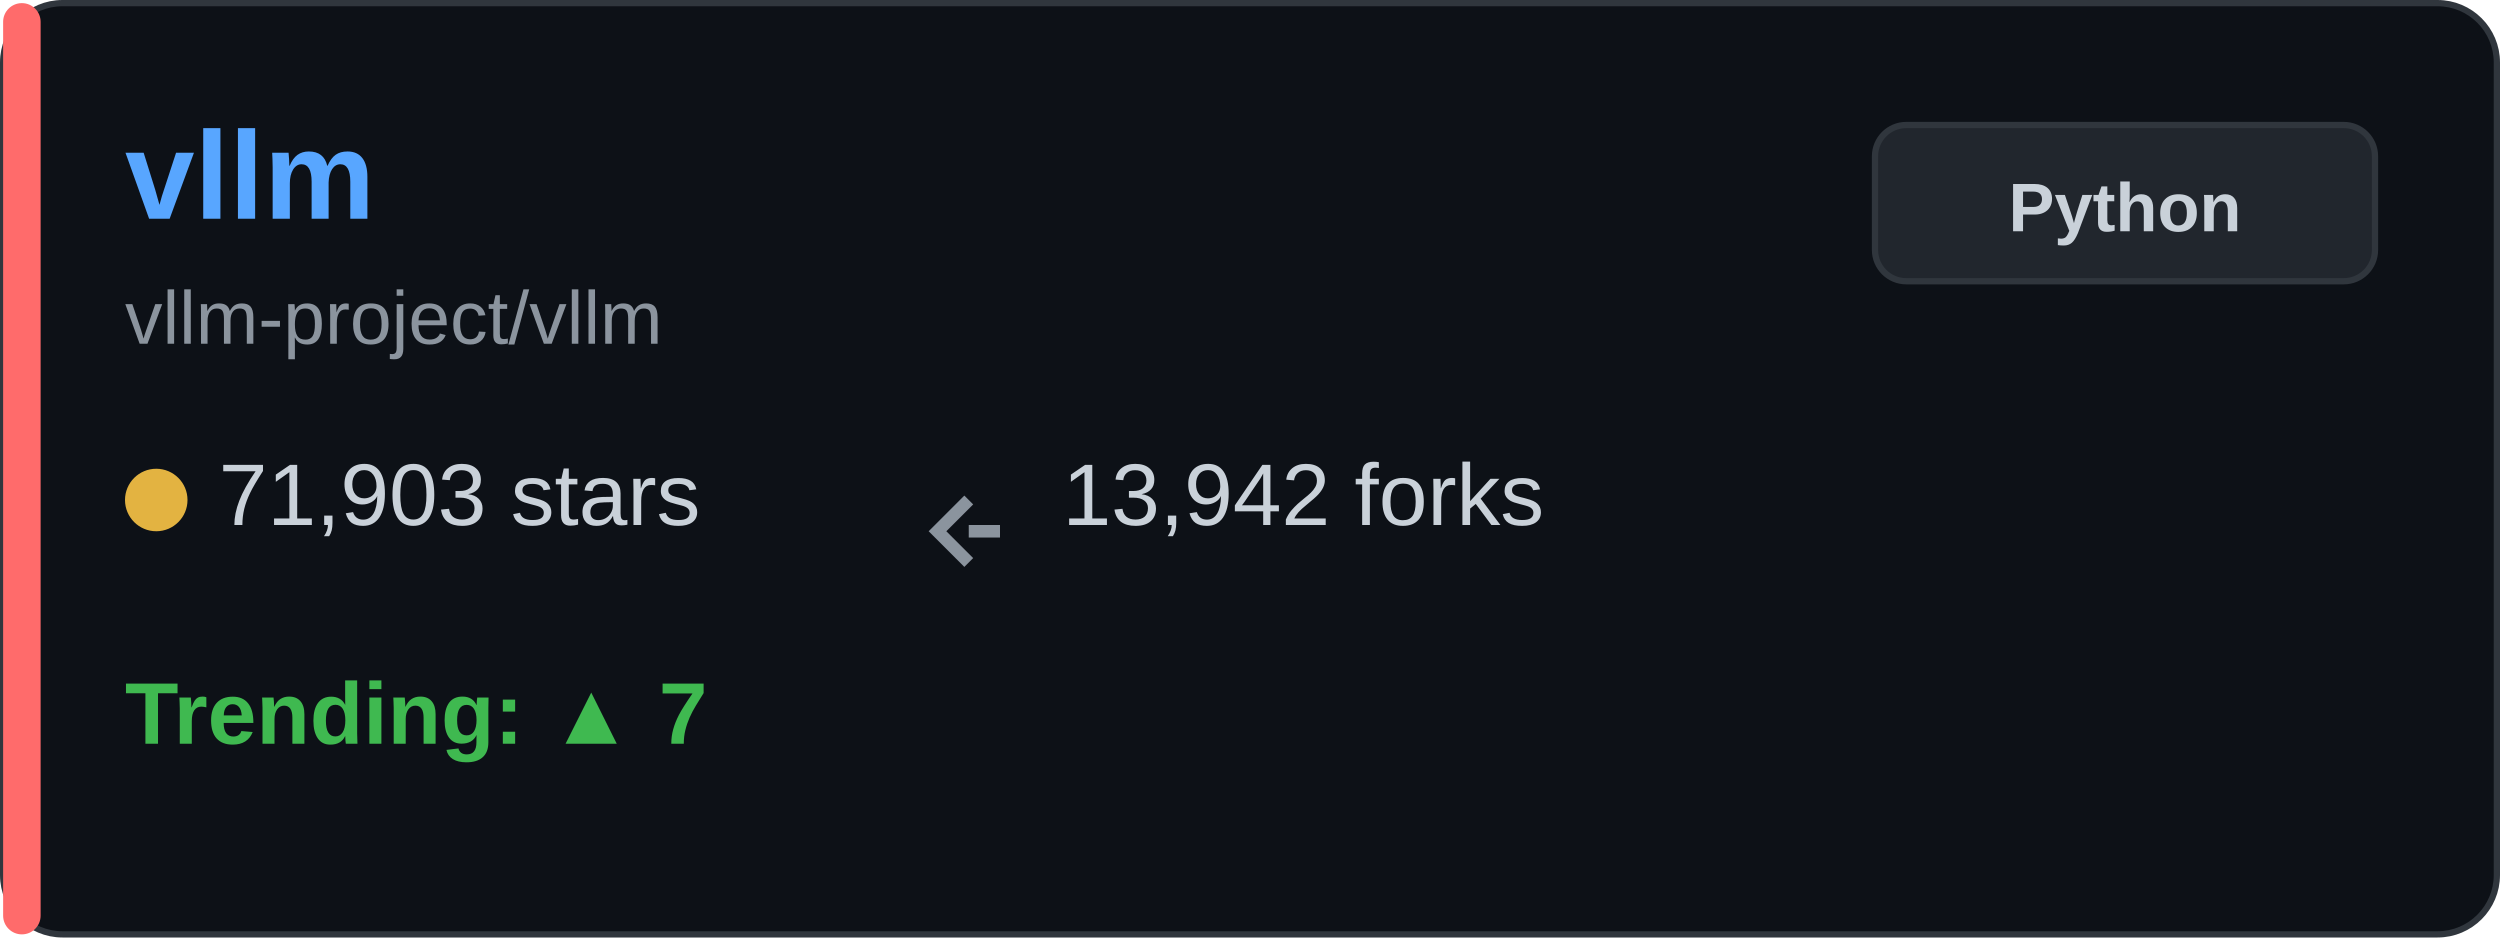
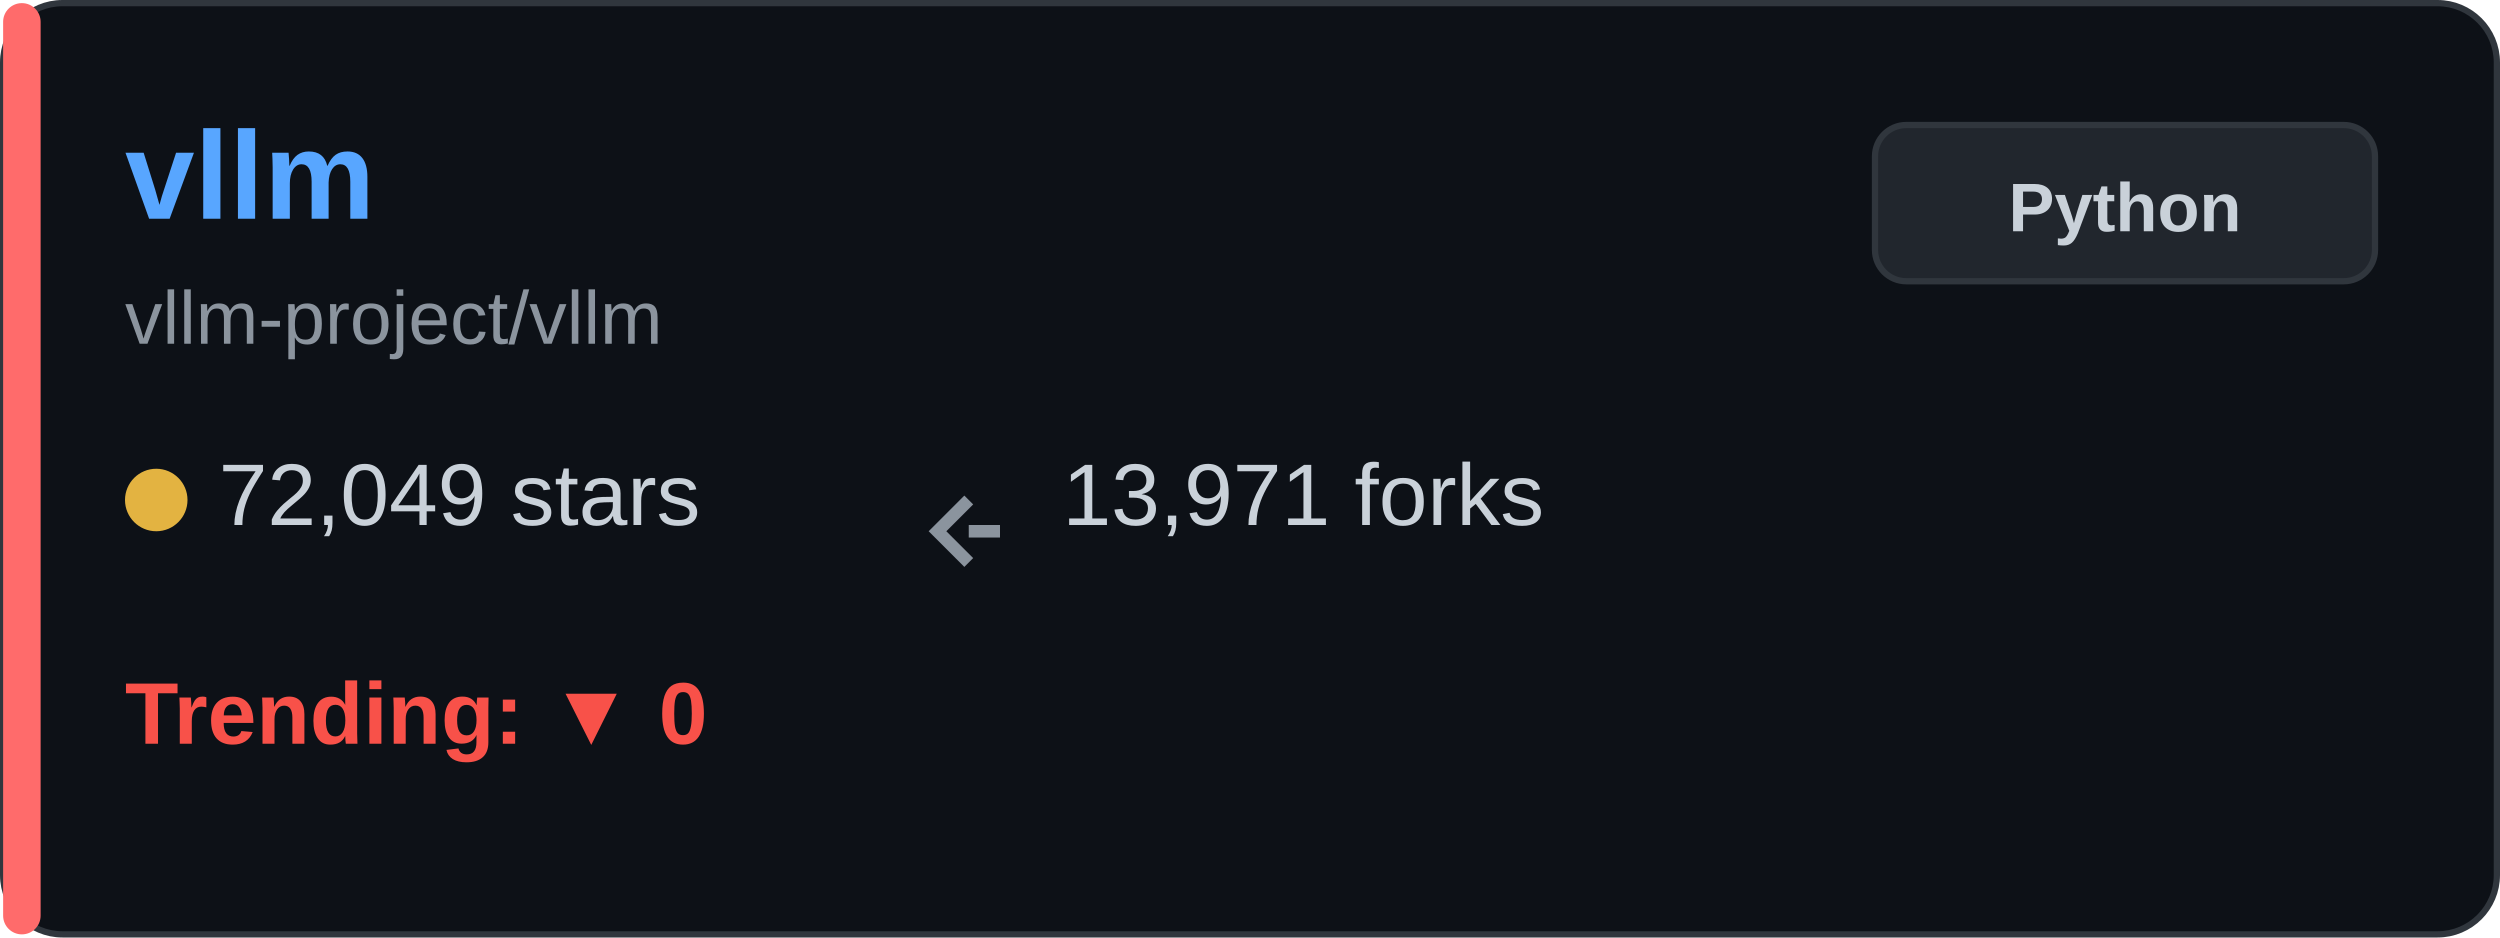
<svg xmlns="http://www.w3.org/2000/svg" width="400" height="150" viewBox="0 0 400 150" fill="none">
  <rect x="0.5" y="0.5" width="399" height="149" rx="9.5" fill="#0d1117" stroke="#30363d" />
  <rect x="0.5" y="0.5" width="6" height="149" rx="3" fill="#ff6b6b" />
  <text x="20" y="35" font-family="Arial, sans-serif" font-size="20" font-weight="bold" fill="#58a6ff">vllm</text>
  <text x="20" y="55" font-family="Arial, sans-serif" font-size="12" fill="#8b949e">vllm-project/vllm</text>
  <g transform="translate(20, 80)">
    <circle cx="5" cy="0" r="5" fill="#e3b341" />
-     <text x="15" y="4" font-family="Arial, sans-serif" font-size="14" fill="#c9d1d9">71,903 stars</text>
+     <text x="15" y="4" font-family="Arial, sans-serif" font-size="14" fill="#c9d1d9">72,049 stars</text>
  </g>
  <g transform="translate(150, 80)">
    <path d="M5 0 L0 5 L5 10 M5 5 L10 5" stroke="#8b949e" stroke-width="2" fill="none" />
-     <text x="20" y="4" font-family="Arial, sans-serif" font-size="14" fill="#c9d1d9">13,942 forks</text>
+     <text x="20" y="4" font-family="Arial, sans-serif" font-size="14" fill="#c9d1d9">13,971 forks</text>
  </g>
  <g transform="translate(20, 115)">
-     <text x="0" y="4" font-family="Arial, sans-serif" font-size="14" font-weight="bold" fill="#3fb950">Trending: ▲ 7</text>
+     <text x="0" y="4" font-family="Arial, sans-serif" font-size="14" font-weight="bold" fill="#f85149">Trending: ▼ 0</text>
  </g>
  <rect x="300" y="20" width="80" height="25" rx="5" fill="#21262d" stroke="#30363d" />
  <text x="340" y="37" font-family="Arial, sans-serif" font-size="11" font-weight="bold" fill="#c9d1d9" text-anchor="middle">Python</text>
</svg>
